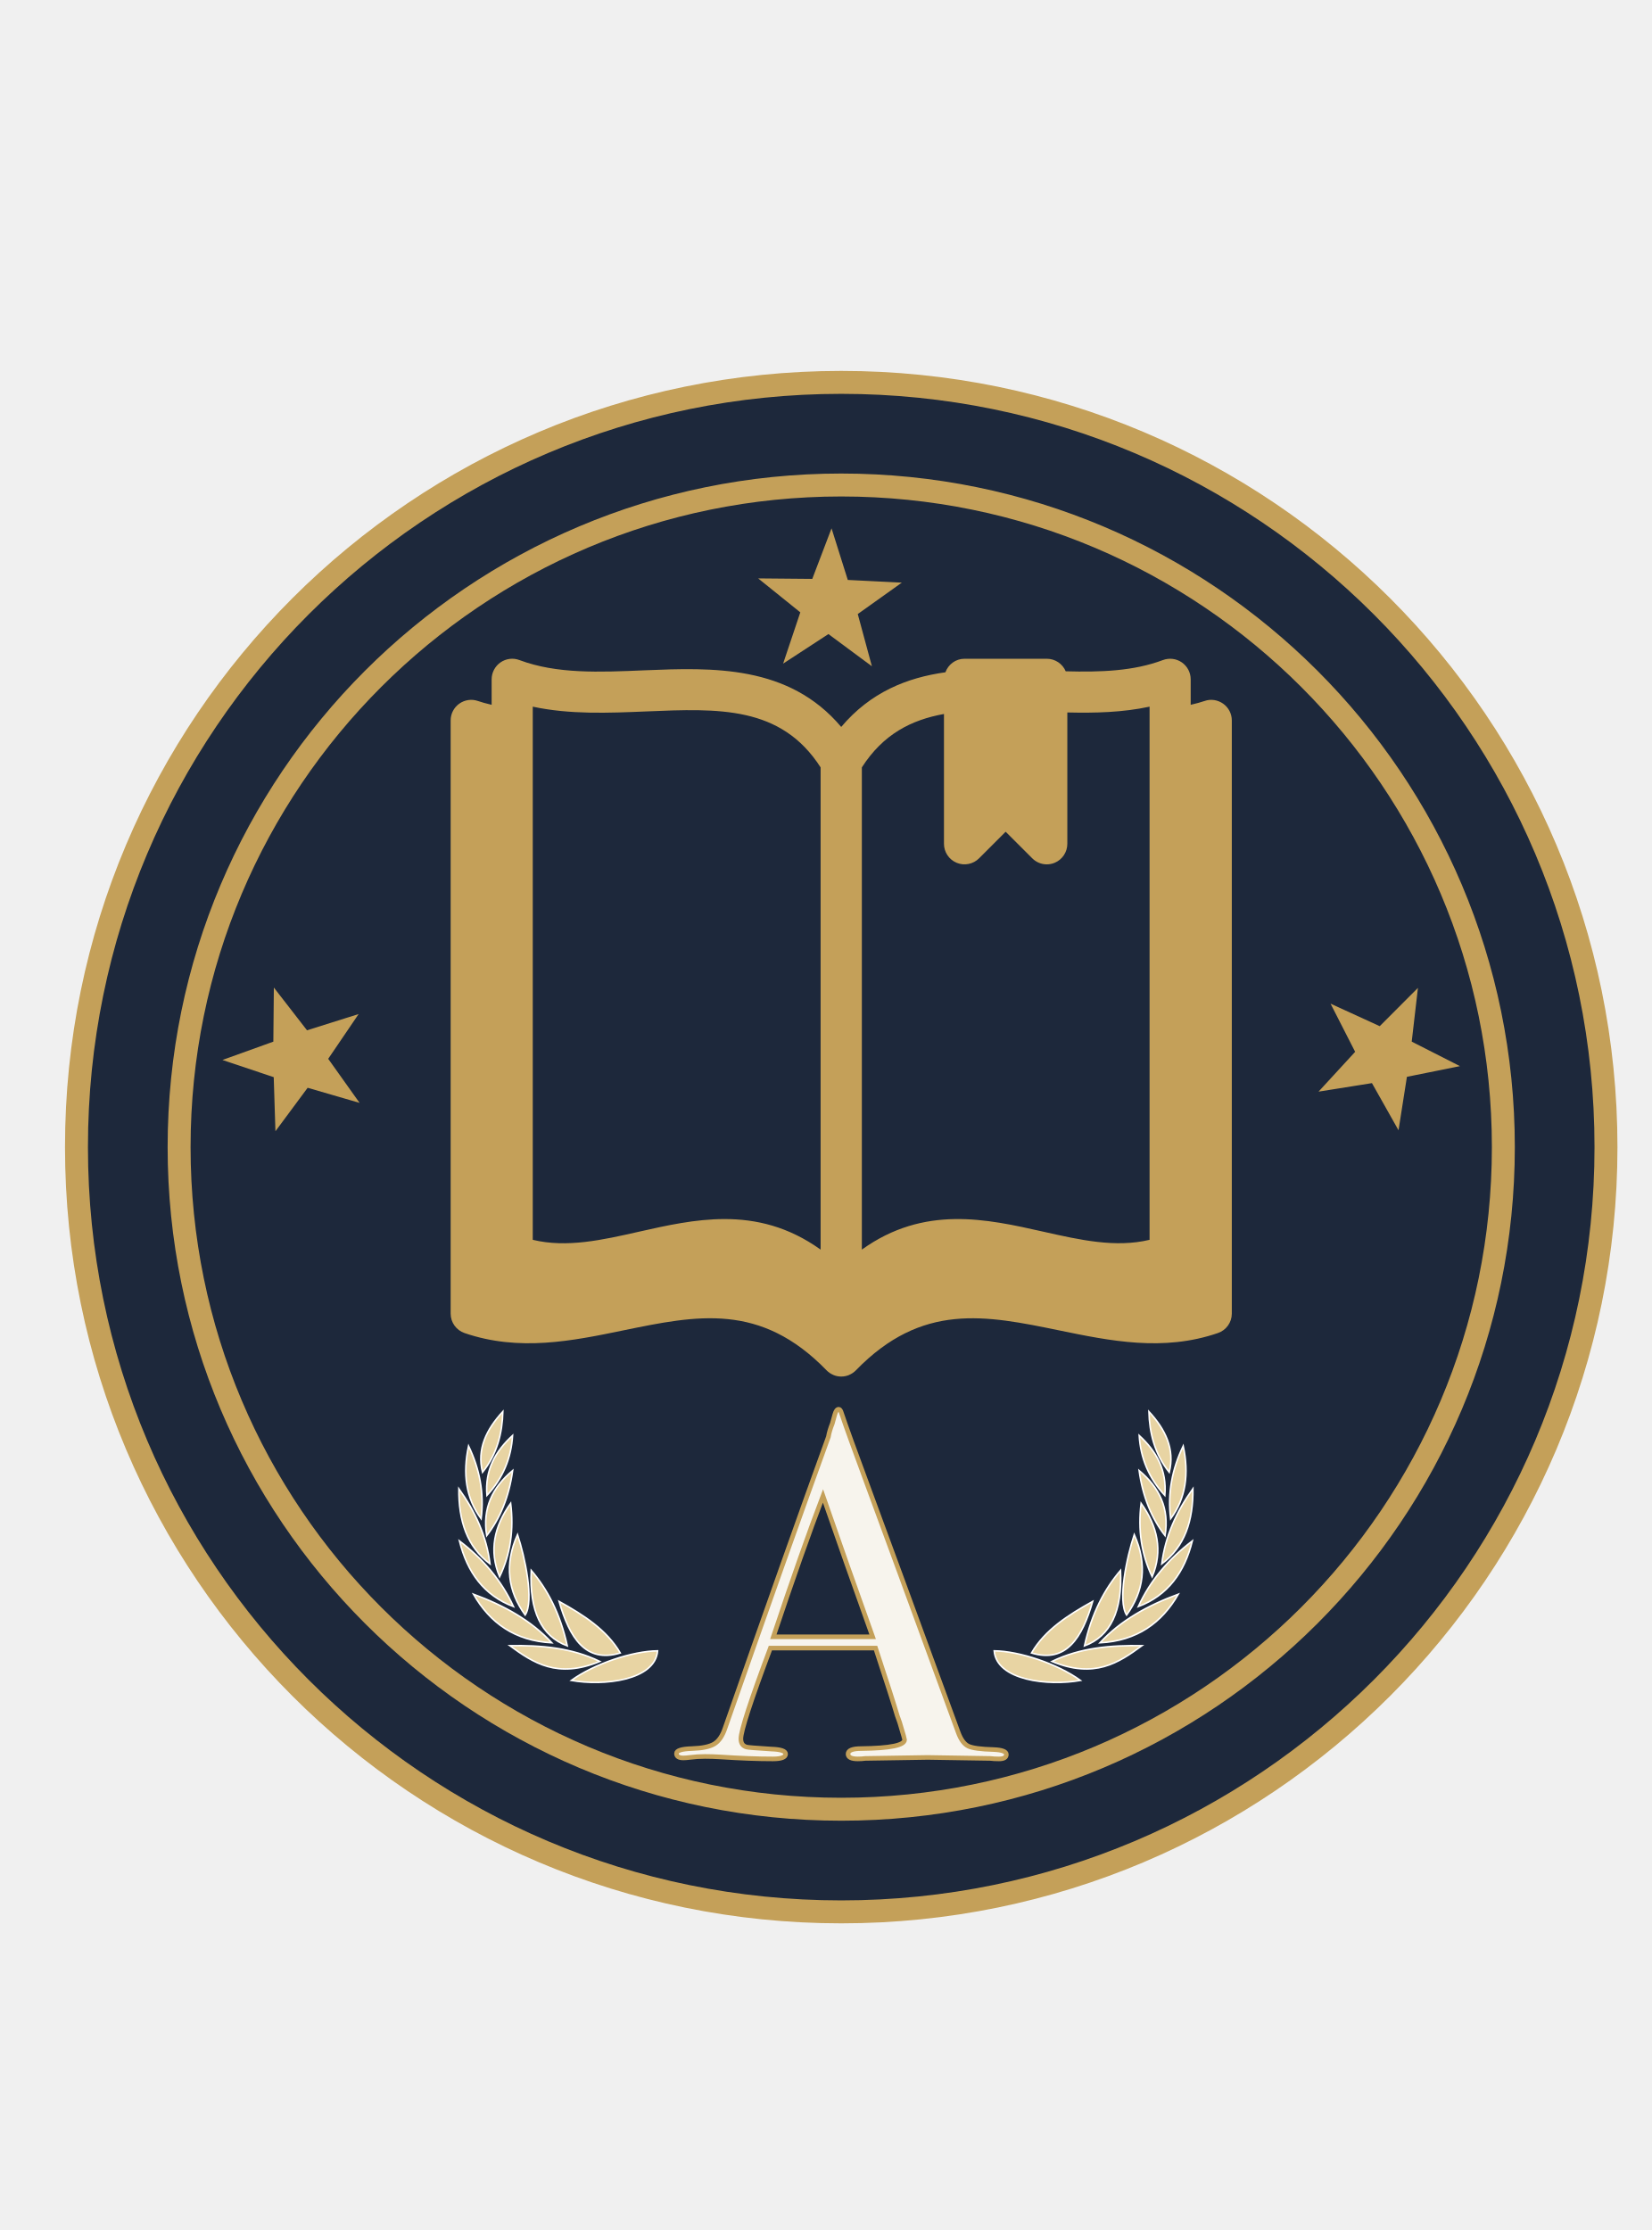
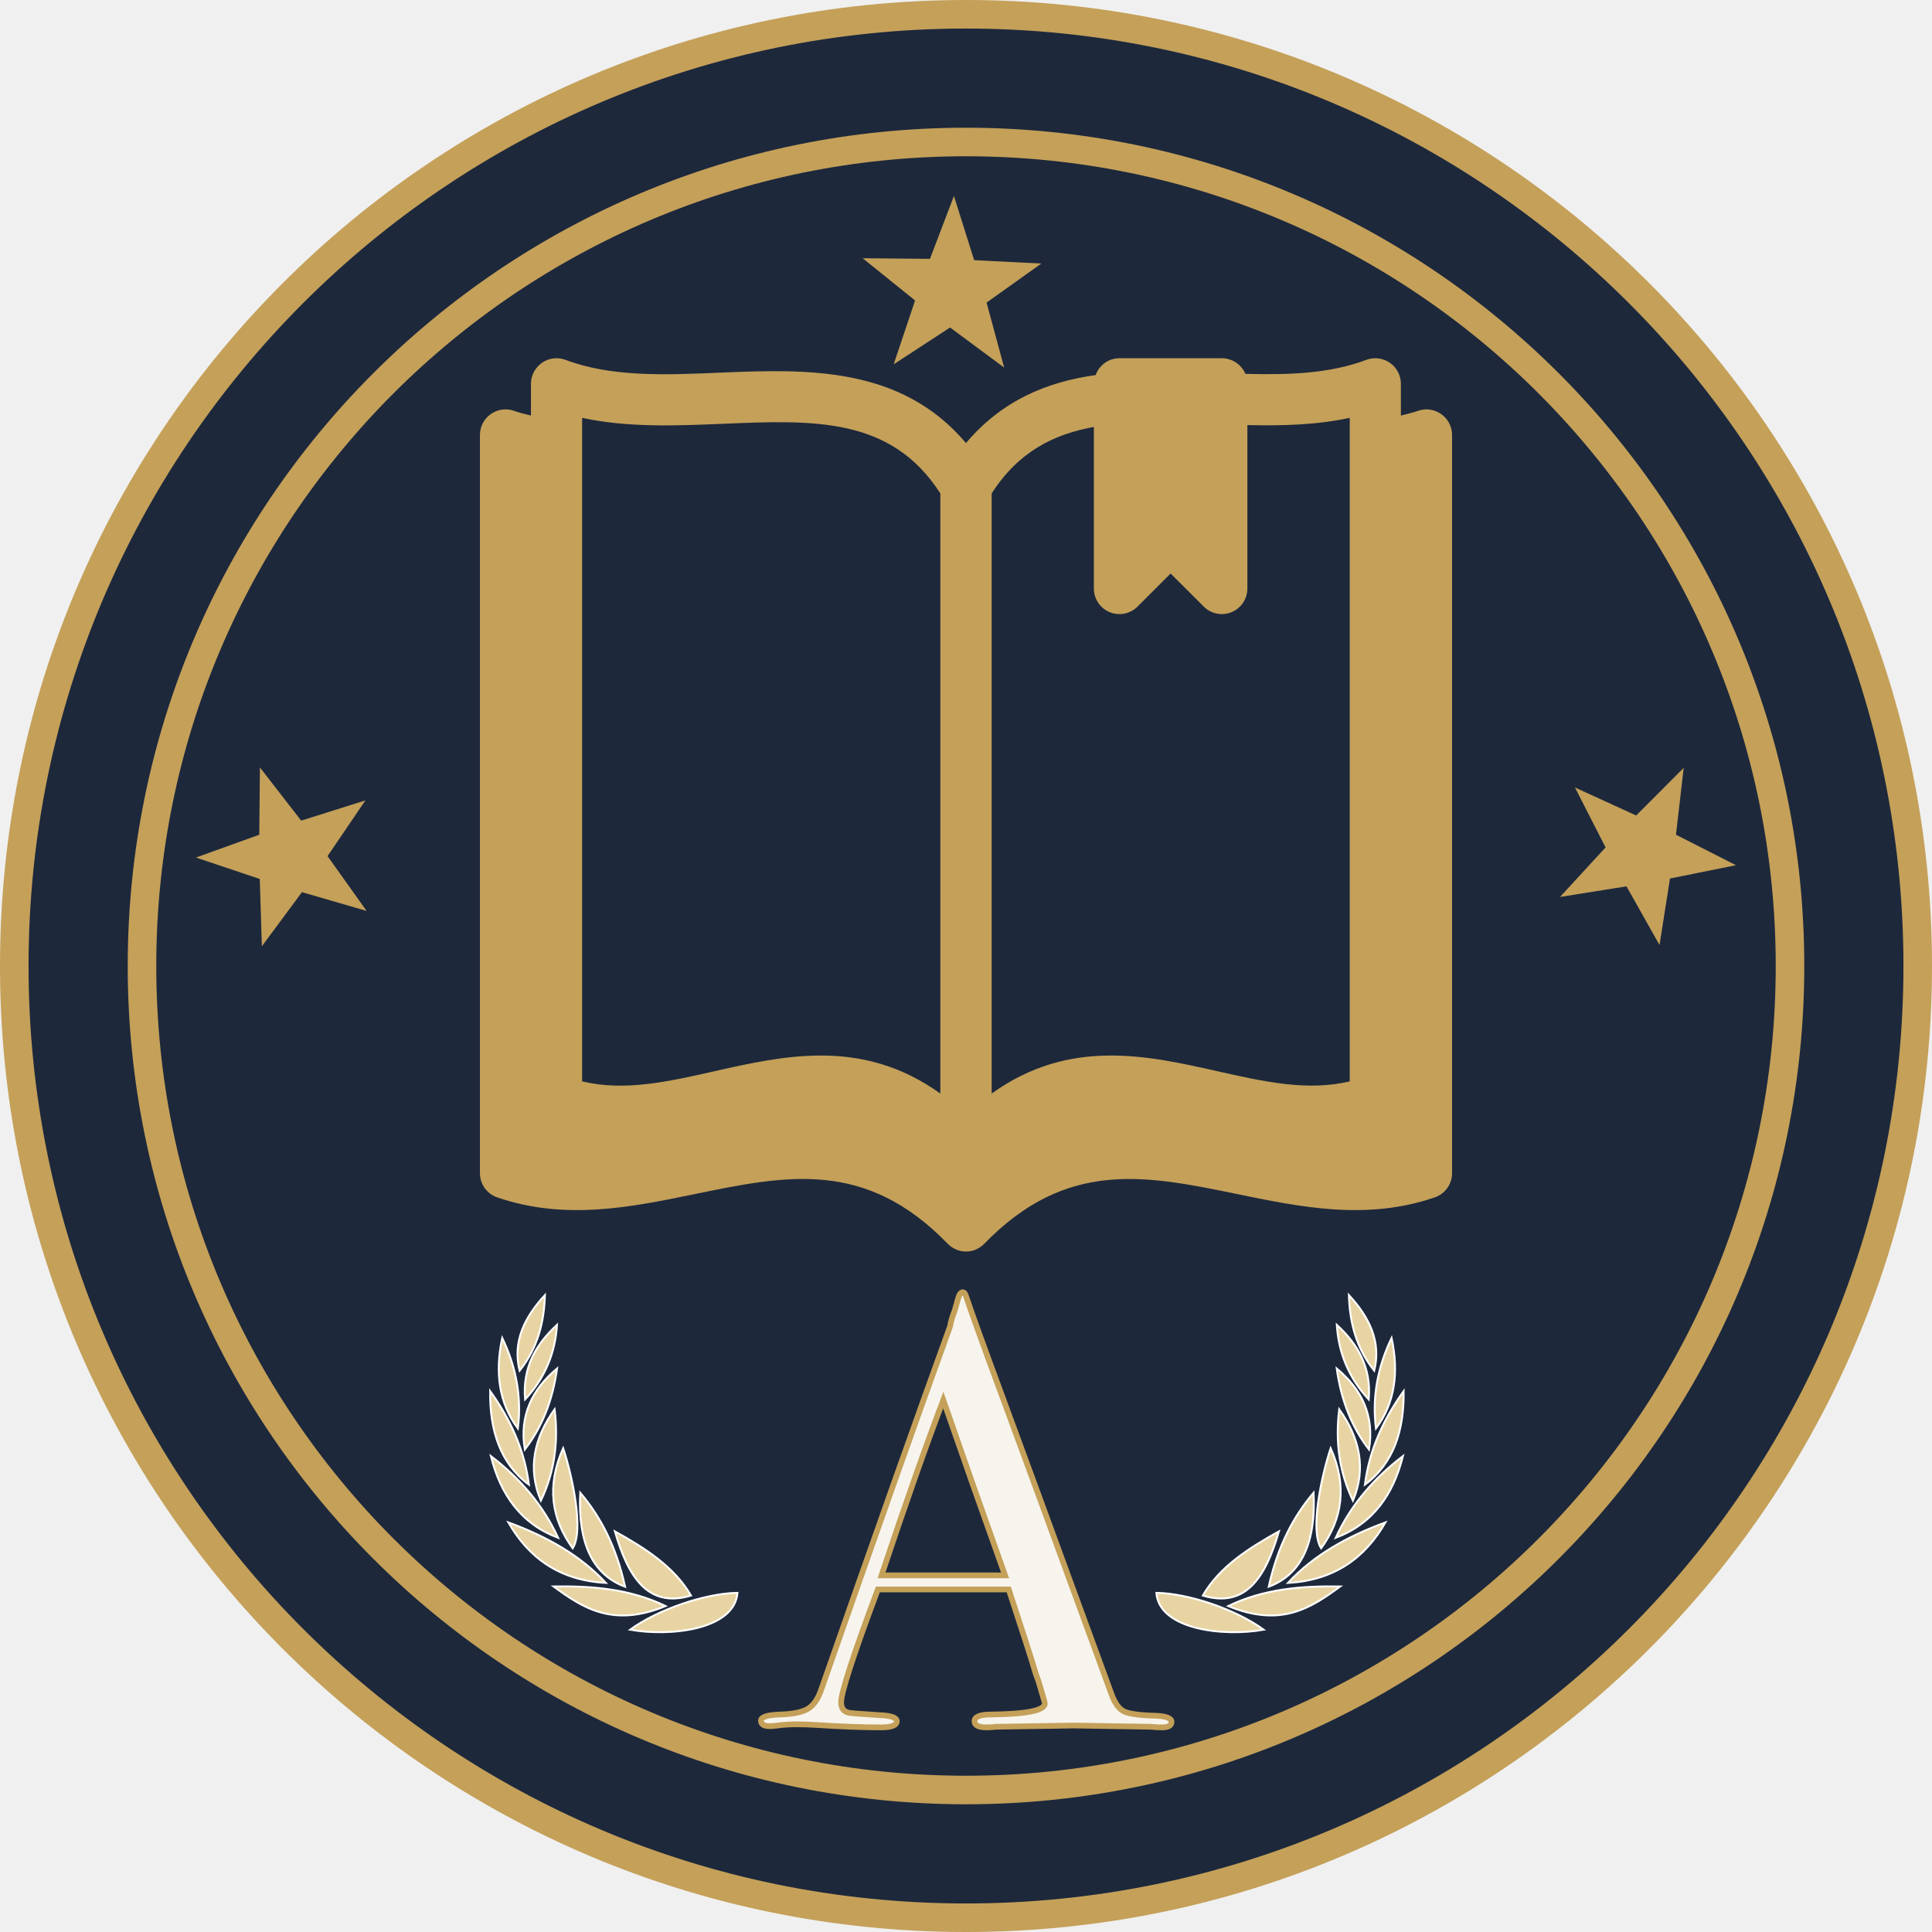
- <svg xmlns="http://www.w3.org/2000/svg" viewBox="0 0 1080 1458">
+ <svg xmlns="http://www.w3.org/2000/svg" viewBox="42.5 242.5 1015 1015">
  <g id="am1">
    <path id="am2" style="fill:#1d283b;fill-opacity:1;fill-rule:evenodd;opacity:1;stroke:#c4a059;stroke-linecap:butt;stroke-linejoin:miter;stroke-miterlimit:10;stroke-opacity:1;stroke-width:15;" d="M550,250 C826.142,250,1050,473.858,1050,750 C1050,1026.14,826.142,1250,550,1250 C273.858,1250,50,1026.14,50,750 C50,473.858,273.858,250,550,250 z" />
    <path id="am3" style="fill:none;opacity:1;stroke:#c4a059;stroke-linecap:butt;stroke-linejoin:miter;stroke-miterlimit:10;stroke-opacity:1;stroke-width:15;" d="M550,317.101 C789.083,317.101,982.899,510.917,982.899,750 C982.899,989.083,789.083,1182.9,550,1182.9 C310.917,1182.9,117.101,989.083,117.101,750 C117.101,510.917,310.917,317.101,550,317.101 z" />
    <path id="am4" style="fill:#c4a059;fill-opacity:1;fill-rule:nonzero;opacity:1;stroke:none;" d="M348.324,462.021 C372.521,467.237,397.873,466.162,422.553,465.14 C469.816,463.15,510.654,461.43,536.517,501.73 C536.517,501.73,536.517,817.007,536.517,817.007 C515.44,801.898,494.335,797.032,473.741,797.032 C454.519,797.032,435.753,801.252,417.956,805.258 C393.679,810.743,370.585,815.985,348.324,810.608 C348.324,810.608,348.324,462.021,348.324,462.021 z M563.483,501.73 C577.436,479.98,595.852,470.651,617.171,466.807 C617.171,466.807,617.171,551.682,617.171,551.682 C617.171,557.113,620.451,562.032,625.479,564.103 C630.426,566.173,636.286,565.044,640.131,561.172 C640.131,561.172,657.499,543.805,657.499,543.805 C657.499,543.805,674.893,561.172,674.893,561.172 C677.447,563.753,680.888,565.124,684.383,565.124 C686.104,565.124,687.878,564.802,689.545,564.103 C694.546,562.032,697.826,557.113,697.826,551.682 C697.826,551.682,697.826,465.812,697.826,465.812 C715.919,466.242,734.039,465.812,751.595,462.021 C751.595,462.021,751.595,810.608,751.595,810.608 C729.334,815.932,706.24,810.716,681.99,805.258 C645.105,796.951,604.213,787.756,563.483,817.007 C563.483,817.007,563.483,501.73,563.483,501.73 z M799.719,460.086 C796.143,457.558,791.626,456.859,787.567,458.311 C785.039,459.172,781.948,460.005,778.48,460.811 C778.48,460.811,778.48,444.143,778.48,444.143 C778.48,439.734,776.329,435.621,772.699,433.093 C769.07,430.566,764.419,430.029,760.306,431.561 C741.083,438.793,719.575,439.519,696.777,438.9 C694.734,434.088,689.948,430.701,684.383,430.701 C684.383,430.701,630.614,430.701,630.614,430.701 C624.807,430.701,619.994,434.411,618.112,439.546 C592.921,443.068,569.102,452.612,549.987,475.275 C515.682,434.626,465.891,436.427,421.397,438.255 C391.904,439.519,363.971,440.702,339.614,431.561 C335.473,429.975,330.822,430.593,327.22,433.093 C323.617,435.621,321.44,439.734,321.44,444.143 C321.44,444.143,321.44,460.811,321.44,460.811 C317.999,460.005,314.934,459.172,312.46,458.311 C308.32,456.859,303.803,457.558,300.255,460.086 C296.733,462.613,294.636,466.672,294.636,471.028 C294.636,471.028,294.636,858.866,294.636,858.866 C294.636,864.62,298.292,869.701,303.696,871.556 C339.479,883.842,374.107,876.718,407.578,869.808 C455.648,859.942,497.131,851.339,540.416,895.94 C541.706,897.258,543.239,898.279,544.878,898.951 C544.905,898.978,544.905,899.005,544.932,899.005 C546.545,899.677,548.266,900,549.96,900 C549.987,900,549.987,900,550.013,900 C550.013,900,550.04,900,550.04,900 C551.734,900,553.455,899.677,555.095,899.005 C555.095,899.005,555.095,898.978,555.122,898.951 C556.788,898.279,558.294,897.258,559.584,895.94 C602.842,851.392,644.379,859.942,692.422,869.808 C725.947,876.718,760.548,883.842,796.277,871.556 C801.708,869.701,805.364,864.62,805.364,858.866 C805.364,858.866,805.364,471.028,805.364,471.028 C805.364,466.672,803.267,462.613,799.719,460.086 z" />
    <path id="am5" style="fill:#e8d4a3;fill-opacity:1;fill-rule:evenodd;opacity:1;stroke:#ffffff;stroke-linecap:butt;stroke-linejoin:miter;stroke-miterlimit:10;stroke-opacity:1;stroke-width:1;" d="M714.394,1047.02 C707.547,1070.67,697.211,1087.64,674.41,1080.74 C683.208,1065.63,698.348,1055.94,714.394,1047.02 z M732.614,1026.72 C733.883,1053.34,726.025,1069.8,709.039,1076.1 C713.794,1054.55,722.185,1038.96,732.614,1026.72 z M687.756,1086.26 C715.589,1097.7,731.311,1087.18,746.641,1075.95 C726.442,1075.65,706.522,1077.19,687.756,1086.26 z M719.147,1074.09 C743.335,1072.8,759.578,1061.11,770.384,1042.3 C750.258,1049.68,732.548,1059.61,719.147,1074.09 z M779.55,1007.47 C774.46,1027.95,763.577,1043.09,744.224,1050.41 C751.996,1033.41,764.062,1019.29,779.55,1007.47 z M741.584,1003.31 C750.373,1023.12,747.77,1040.46,736.582,1055.92 C730.584,1046.68,736.736,1017.92,741.584,1003.31 z M746.072,982.877 C743.927,1000.05,746.188,1016.09,753.287,1030.9 C760.391,1013.93,756.867,998.033,746.072,982.877 z M779.932,973.323 C780.181,994.196,774.589,1011.34,759.579,1022.48 C761.826,1004.36,769.268,988.226,779.932,973.323 z M744.764,961.445 C747.144,978.72,752.995,992.73,761.723,1004.04 C764.659,986.277,757.995,972.499,744.764,961.445 z M773.587,945.404 C777.462,963.457,775.375,979.524,765.376,992.956 C763.249,976.121,766.421,960.358,773.587,945.404 z M744.815,938.524 C755.876,948.729,763.027,960.979,761.579,977.724 C750.984,966.293,745.7,953.128,744.815,938.524 z M751.157,922.873 C761.977,934.632,768.236,947.453,764.461,962.608 C754.859,950.528,751.573,937.024,751.157,922.873 z M650,1079.33 C651.582,1098.76,685.439,1102.46,706.411,1098.68 C691.314,1087.73,666.33,1079.52,650,1079.33 z" />
    <path id="am6" style="fill:#e8d4a3;fill-opacity:1;fill-rule:evenodd;opacity:1;stroke:#ffffff;stroke-linecap:butt;stroke-linejoin:miter;stroke-miterlimit:10;stroke-opacity:1;stroke-width:1;" d="M365.546,1047.02 C372.393,1070.67,382.729,1087.64,405.53,1080.74 C396.732,1065.63,381.592,1055.94,365.546,1047.02 z M347.326,1026.72 C346.057,1053.34,353.915,1069.8,370.901,1076.1 C366.146,1054.55,357.755,1038.96,347.326,1026.72 z M392.184,1086.26 C364.351,1097.7,348.629,1087.18,333.299,1075.95 C353.498,1075.65,373.418,1077.19,392.184,1086.26 z M360.793,1074.09 C336.605,1072.8,320.362,1061.11,309.556,1042.3 C329.682,1049.68,347.392,1059.61,360.793,1074.09 z M300.39,1007.47 C305.48,1027.95,316.363,1043.09,335.716,1050.41 C327.944,1033.41,315.878,1019.29,300.39,1007.47 z M338.356,1003.31 C329.567,1023.12,332.17,1040.46,343.358,1055.92 C349.356,1046.68,343.204,1017.92,338.356,1003.31 z M333.868,982.876 C336.013,1000.05,333.752,1016.09,326.653,1030.9 C319.549,1013.93,323.073,998.033,333.868,982.876 z M300.008,973.323 C299.759,994.196,305.351,1011.34,320.361,1022.48 C318.114,1004.36,310.672,988.226,300.008,973.323 z M335.176,961.444 C332.796,978.72,326.945,992.73,318.217,1004.04 C315.281,986.277,321.945,972.499,335.176,961.444 z M306.353,945.404 C302.478,963.457,304.565,979.524,314.564,992.956 C316.691,976.121,313.519,960.358,306.353,945.404 z M335.125,938.524 C324.064,948.729,316.913,960.979,318.361,977.724 C328.956,966.293,334.24,953.127,335.125,938.524 z M328.783,922.873 C317.963,934.632,311.704,947.452,315.479,962.608 C325.081,950.528,328.367,937.024,328.783,922.873 z M429.94,1079.33 C428.358,1098.76,394.501,1102.46,373.529,1098.68 C388.626,1087.73,413.61,1079.52,429.94,1079.33 z" />
    <g id="am7">
      <g id="am9">
        <path style="fill:#f7f4ed;fill-opacity:1;fill-rule:nonzero;opacity:1;stroke:none;" d="M657.962,1147.1 C657.962,1149.03,656.354,1150,653.14,1150 C650.997,1150,649.069,1149.89,647.355,1149.68 C647.355,1149.68,606.534,1149.03,606.534,1149.03 C606.534,1149.03,565.713,1149.68,565.713,1149.68 C564.213,1149.89,562.606,1150,560.891,1150 C556.606,1150,554.463,1148.93,554.463,1146.78 C554.463,1144.42,557.356,1143.24,563.141,1143.24 C581.998,1143.02,591.427,1141.09,591.427,1137.44 C591.427,1137.23,591.212,1136.37,590.784,1134.87 C590.784,1134.87,588.212,1126.17,588.212,1126.17 C588.212,1126.17,586.605,1121.66,586.605,1121.66 C584.677,1115.01,579.963,1100.3,572.463,1077.55 C572.463,1077.55,503.678,1077.55,503.678,1077.55 C490.821,1111.9,484.392,1131.65,484.392,1136.8 C484.392,1139.8,485.678,1141.63,488.25,1142.27 C488.892,1142.49,494.249,1142.92,504.321,1143.56 C510.535,1143.77,513.642,1144.85,513.642,1146.78 C513.642,1148.93,510.856,1150,505.285,1150 C495.428,1150,483.964,1149.57,470.893,1148.71 C467.678,1148.5,464.357,1148.39,460.928,1148.39 C457.5,1148.39,454.179,1148.6,450.964,1149.03 C449.25,1149.25,447.857,1149.36,446.786,1149.36 C443.786,1149.36,442.286,1148.39,442.286,1146.46 C442.286,1144.53,445.661,1143.45,452.411,1143.24 C459.161,1143.02,464.036,1142,467.035,1140.18 C470.035,1138.35,472.393,1134.87,474.107,1129.71 C501.749,1050.72,524.249,987.283,541.606,939.412 C542.034,936.836,542.892,933.938,544.177,930.718 C544.177,930.718,545.784,924.922,545.784,924.922 C546.427,922.56,547.284,921.38,548.356,921.38 C548.999,921.38,549.534,922.024,549.963,923.312 C552.749,931.684,559.07,949.179,568.927,975.798 C576.641,996.62,595.82,1048.89,626.462,1132.61 C628.176,1137.33,630.373,1140.34,633.051,1141.63 C635.73,1142.92,641.247,1143.67,649.605,1143.88 C655.176,1144.1,657.962,1145.17,657.962,1147.1 z M570.534,1070.14 C567.106,1060.48,561.427,1044.49,553.499,1022.17 C553.499,1022.17,538.07,978.052,538.07,978.052 C529.07,1001.67,518.249,1032.36,505.606,1070.14 C505.606,1070.14,570.534,1070.14,570.534,1070.14 z" />
        <path style="fill:none;opacity:1;stroke:#c4a059;stroke-linecap:butt;stroke-linejoin:miter;stroke-miterlimit:10;stroke-opacity:1;stroke-width:3;" d="M657.962,1147.1 C657.962,1149.03,656.354,1150,653.14,1150 C650.997,1150,649.069,1149.89,647.355,1149.68 C647.355,1149.68,606.534,1149.03,606.534,1149.03 C606.534,1149.03,565.713,1149.68,565.713,1149.68 C564.213,1149.89,562.606,1150,560.891,1150 C556.606,1150,554.463,1148.93,554.463,1146.78 C554.463,1144.42,557.356,1143.24,563.141,1143.24 C581.998,1143.02,591.427,1141.09,591.427,1137.44 C591.427,1137.23,591.212,1136.37,590.784,1134.87 C590.784,1134.87,588.212,1126.17,588.212,1126.17 C588.212,1126.17,586.605,1121.66,586.605,1121.66 C584.677,1115.01,579.963,1100.3,572.463,1077.55 C572.463,1077.55,503.678,1077.55,503.678,1077.55 C490.821,1111.9,484.392,1131.65,484.392,1136.8 C484.392,1139.8,485.678,1141.63,488.25,1142.27 C488.892,1142.49,494.249,1142.92,504.321,1143.56 C510.535,1143.77,513.642,1144.85,513.642,1146.78 C513.642,1148.93,510.856,1150,505.285,1150 C495.428,1150,483.964,1149.57,470.893,1148.71 C467.678,1148.5,464.357,1148.39,460.928,1148.39 C457.5,1148.39,454.179,1148.6,450.964,1149.03 C449.25,1149.25,447.857,1149.36,446.786,1149.36 C443.786,1149.36,442.286,1148.39,442.286,1146.46 C442.286,1144.53,445.661,1143.45,452.411,1143.24 C459.161,1143.02,464.036,1142,467.035,1140.18 C470.035,1138.35,472.393,1134.87,474.107,1129.71 C501.749,1050.72,524.249,987.283,541.606,939.412 C542.034,936.836,542.892,933.938,544.177,930.718 C544.177,930.718,545.784,924.922,545.784,924.922 C546.427,922.56,547.284,921.38,548.356,921.38 C548.999,921.38,549.534,922.024,549.963,923.312 C552.749,931.684,559.07,949.179,568.927,975.798 C576.641,996.62,595.82,1048.89,626.462,1132.61 C628.176,1137.33,630.373,1140.34,633.051,1141.63 C635.73,1142.92,641.247,1143.67,649.605,1143.88 C655.176,1144.1,657.962,1145.17,657.962,1147.1 z M570.534,1070.14 C567.106,1060.48,561.427,1044.49,553.499,1022.17 C553.499,1022.17,538.07,978.052,538.07,978.052 C529.07,1001.67,518.249,1032.36,505.606,1070.14 C505.606,1070.14,570.534,1070.14,570.534,1070.14 z" />
      </g>
    </g>
    <path id="am10" style="fill:#c4a059;fill-opacity:1;fill-rule:nonzero;opacity:1;stroke:#c4a059;stroke-linecap:butt;stroke-linejoin:miter;stroke-miterlimit:10;stroke-opacity:1;stroke-width:3;" d="M230.802,665.735 C230.802,665.735,212.756,692.284,212.756,692.284 C212.756,692.284,231.379,718.431,231.379,718.431 C231.379,718.431,200.554,709.472,200.554,709.472 C200.554,709.472,181.441,735.264,181.441,735.264 C181.441,735.264,180.435,703.178,180.435,703.178 C180.435,703.178,150,692.971,150,692.971 C150,692.971,180.204,682.1,180.204,682.1 C180.204,682.1,180.507,650,180.507,650 C180.507,650,200.18,675.367,200.18,675.367 C200.18,675.367,230.802,665.735,230.802,665.735 z" />
    <path id="am11" style="fill:#c4a059;fill-opacity:1;fill-rule:nonzero;opacity:1;stroke:#c4a059;stroke-linecap:butt;stroke-linejoin:miter;stroke-miterlimit:10;stroke-opacity:1;stroke-width:3;" d="M950,696.432 C950,696.432,918.532,702.774,918.532,702.774 C918.532,702.774,913.544,734.486,913.544,734.486 C913.544,734.486,897.787,706.518,897.787,706.518 C897.787,706.518,866.086,711.573,866.086,711.573 C866.086,711.573,887.816,687.945,887.816,687.945 C887.816,687.945,873.212,659.358,873.212,659.358 C873.212,659.358,902.399,672.723,902.399,672.723 C902.399,672.723,925.074,650,925.074,650 C925.074,650,921.382,681.888,921.382,681.888 C921.382,681.888,950,696.432,950,696.432 z" />
    <path id="am12" style="fill:#c4a059;fill-opacity:1;fill-rule:nonzero;opacity:1;stroke:#c4a059;stroke-linecap:butt;stroke-linejoin:miter;stroke-miterlimit:10;stroke-opacity:1;stroke-width:3;" d="M585.232,382.221 C585.232,382.221,559.09,400.851,559.09,400.851 C559.09,400.851,567.474,431.838,567.474,431.838 C567.474,431.838,541.677,412.733,541.677,412.733 C541.677,412.733,514.798,430.282,514.798,430.282 C514.798,430.282,524.997,399.844,524.997,399.844 C524.997,399.844,500,379.703,500,379.703 C500,379.703,532.1,379.997,532.1,379.997 C532.1,379.997,543.531,350,543.531,350 C543.531,350,553.17,380.62,553.17,380.62 C553.17,380.62,585.232,382.221,585.232,382.221 z" />
  </g>
</svg>
